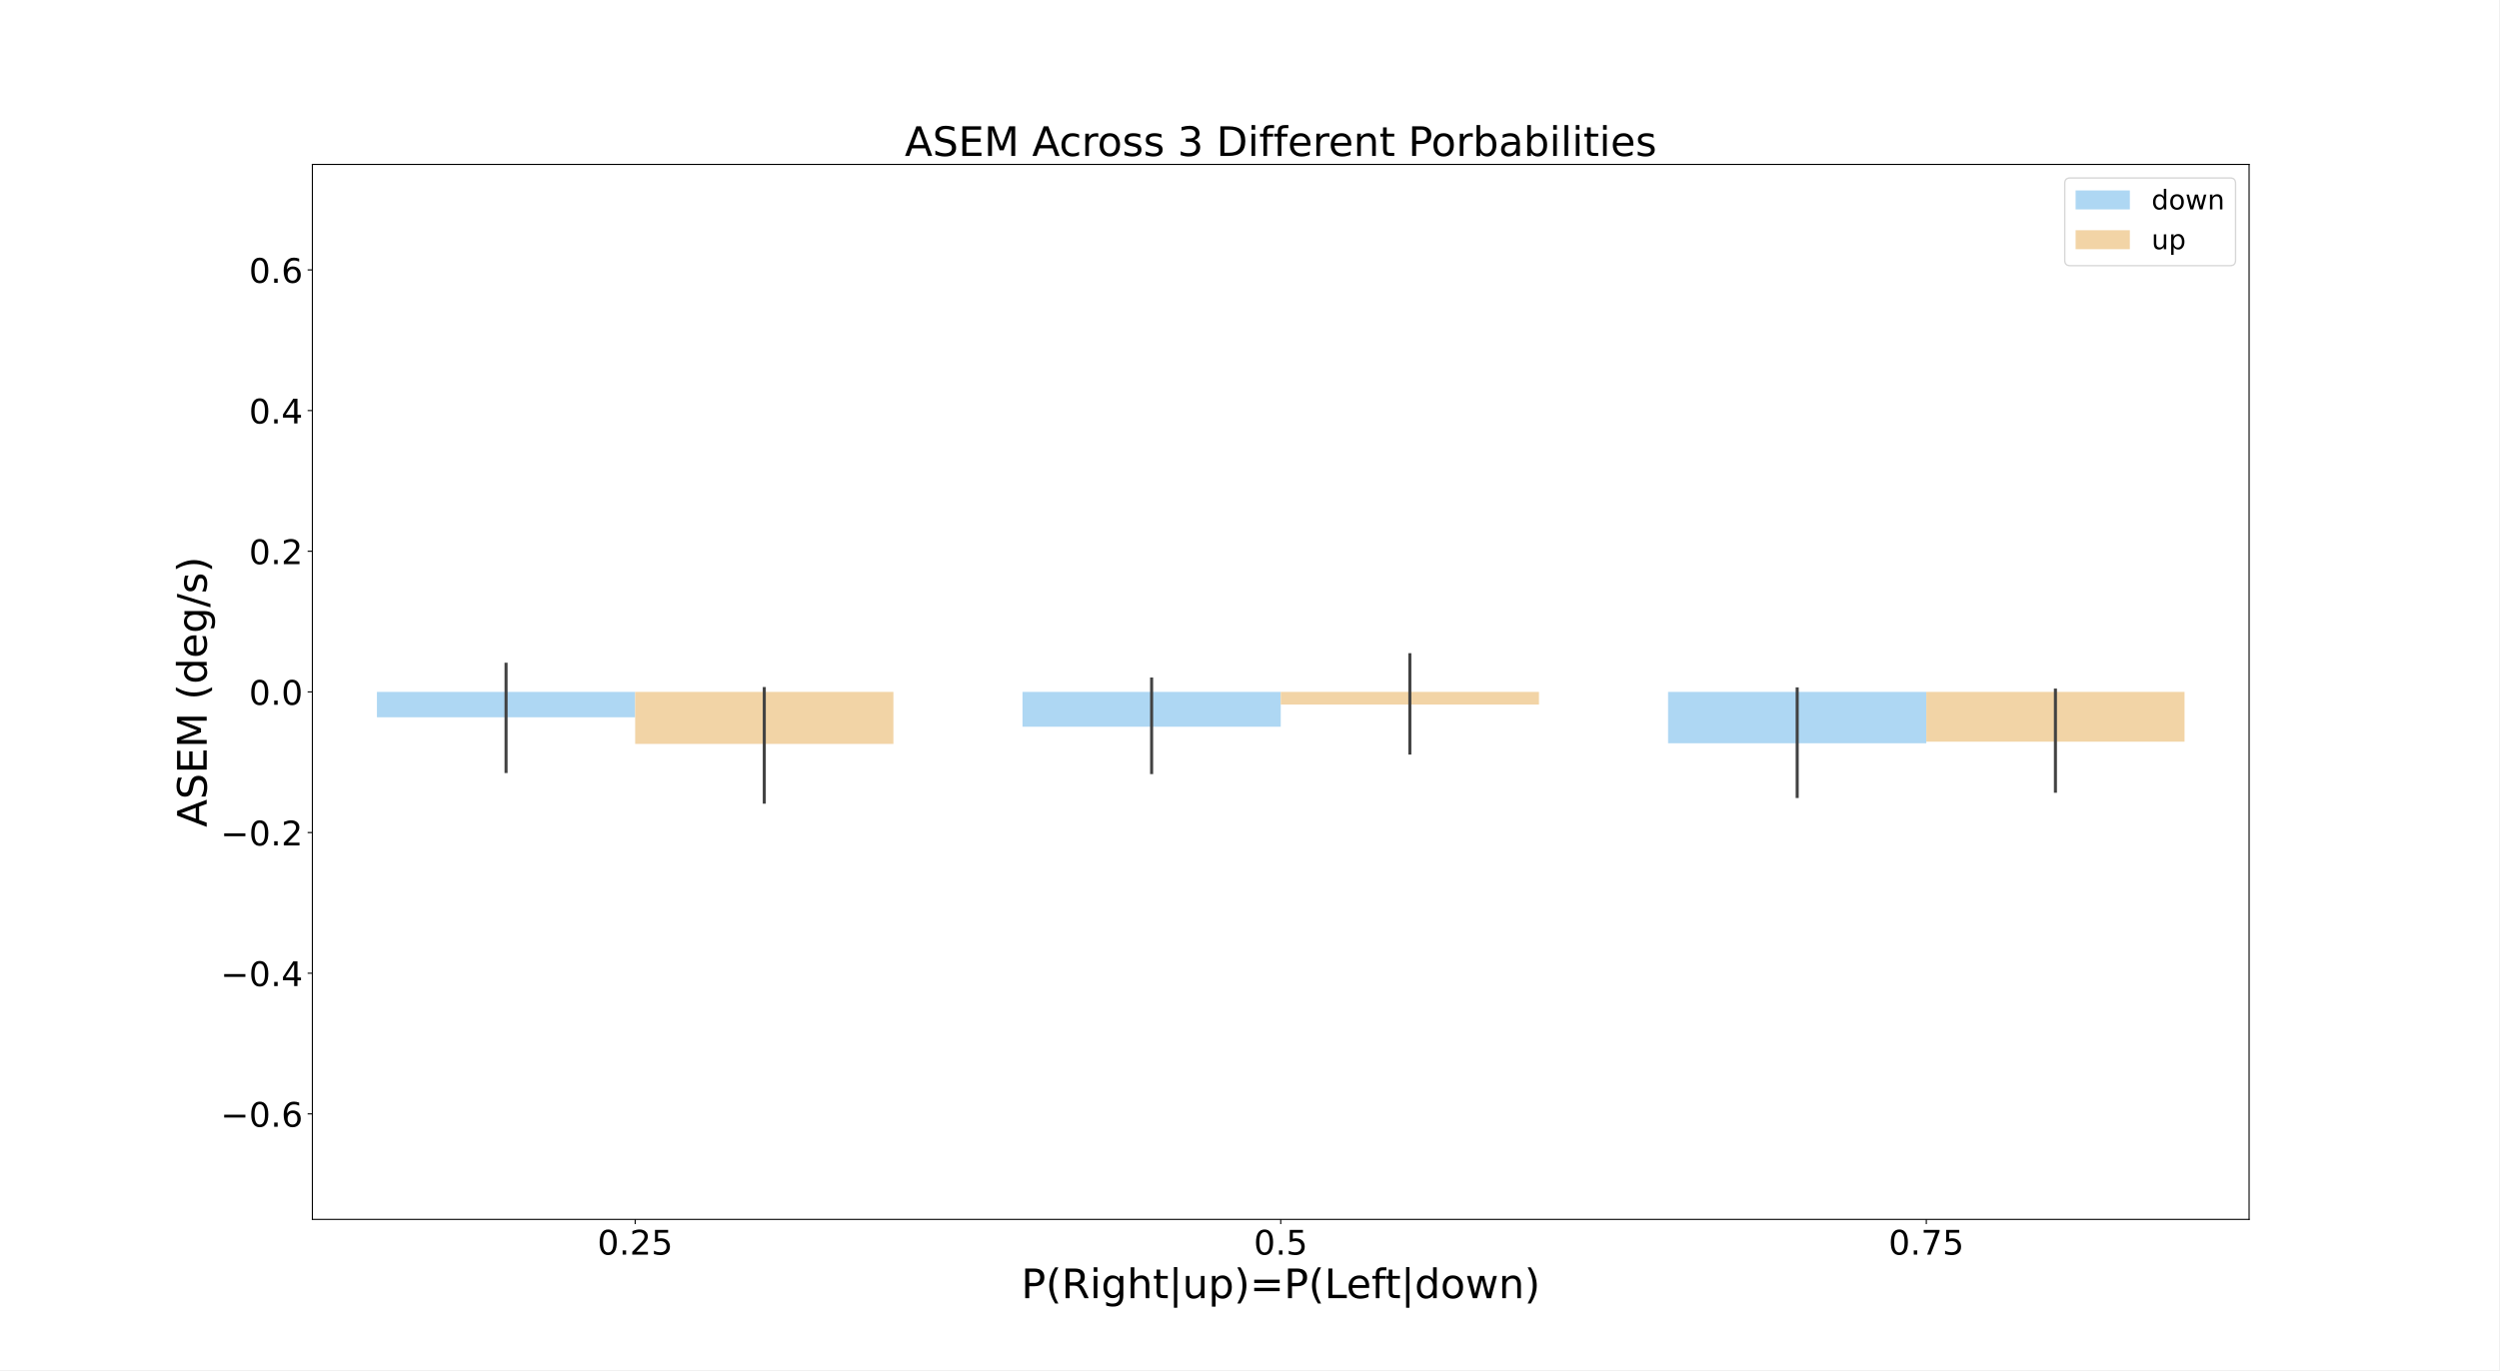
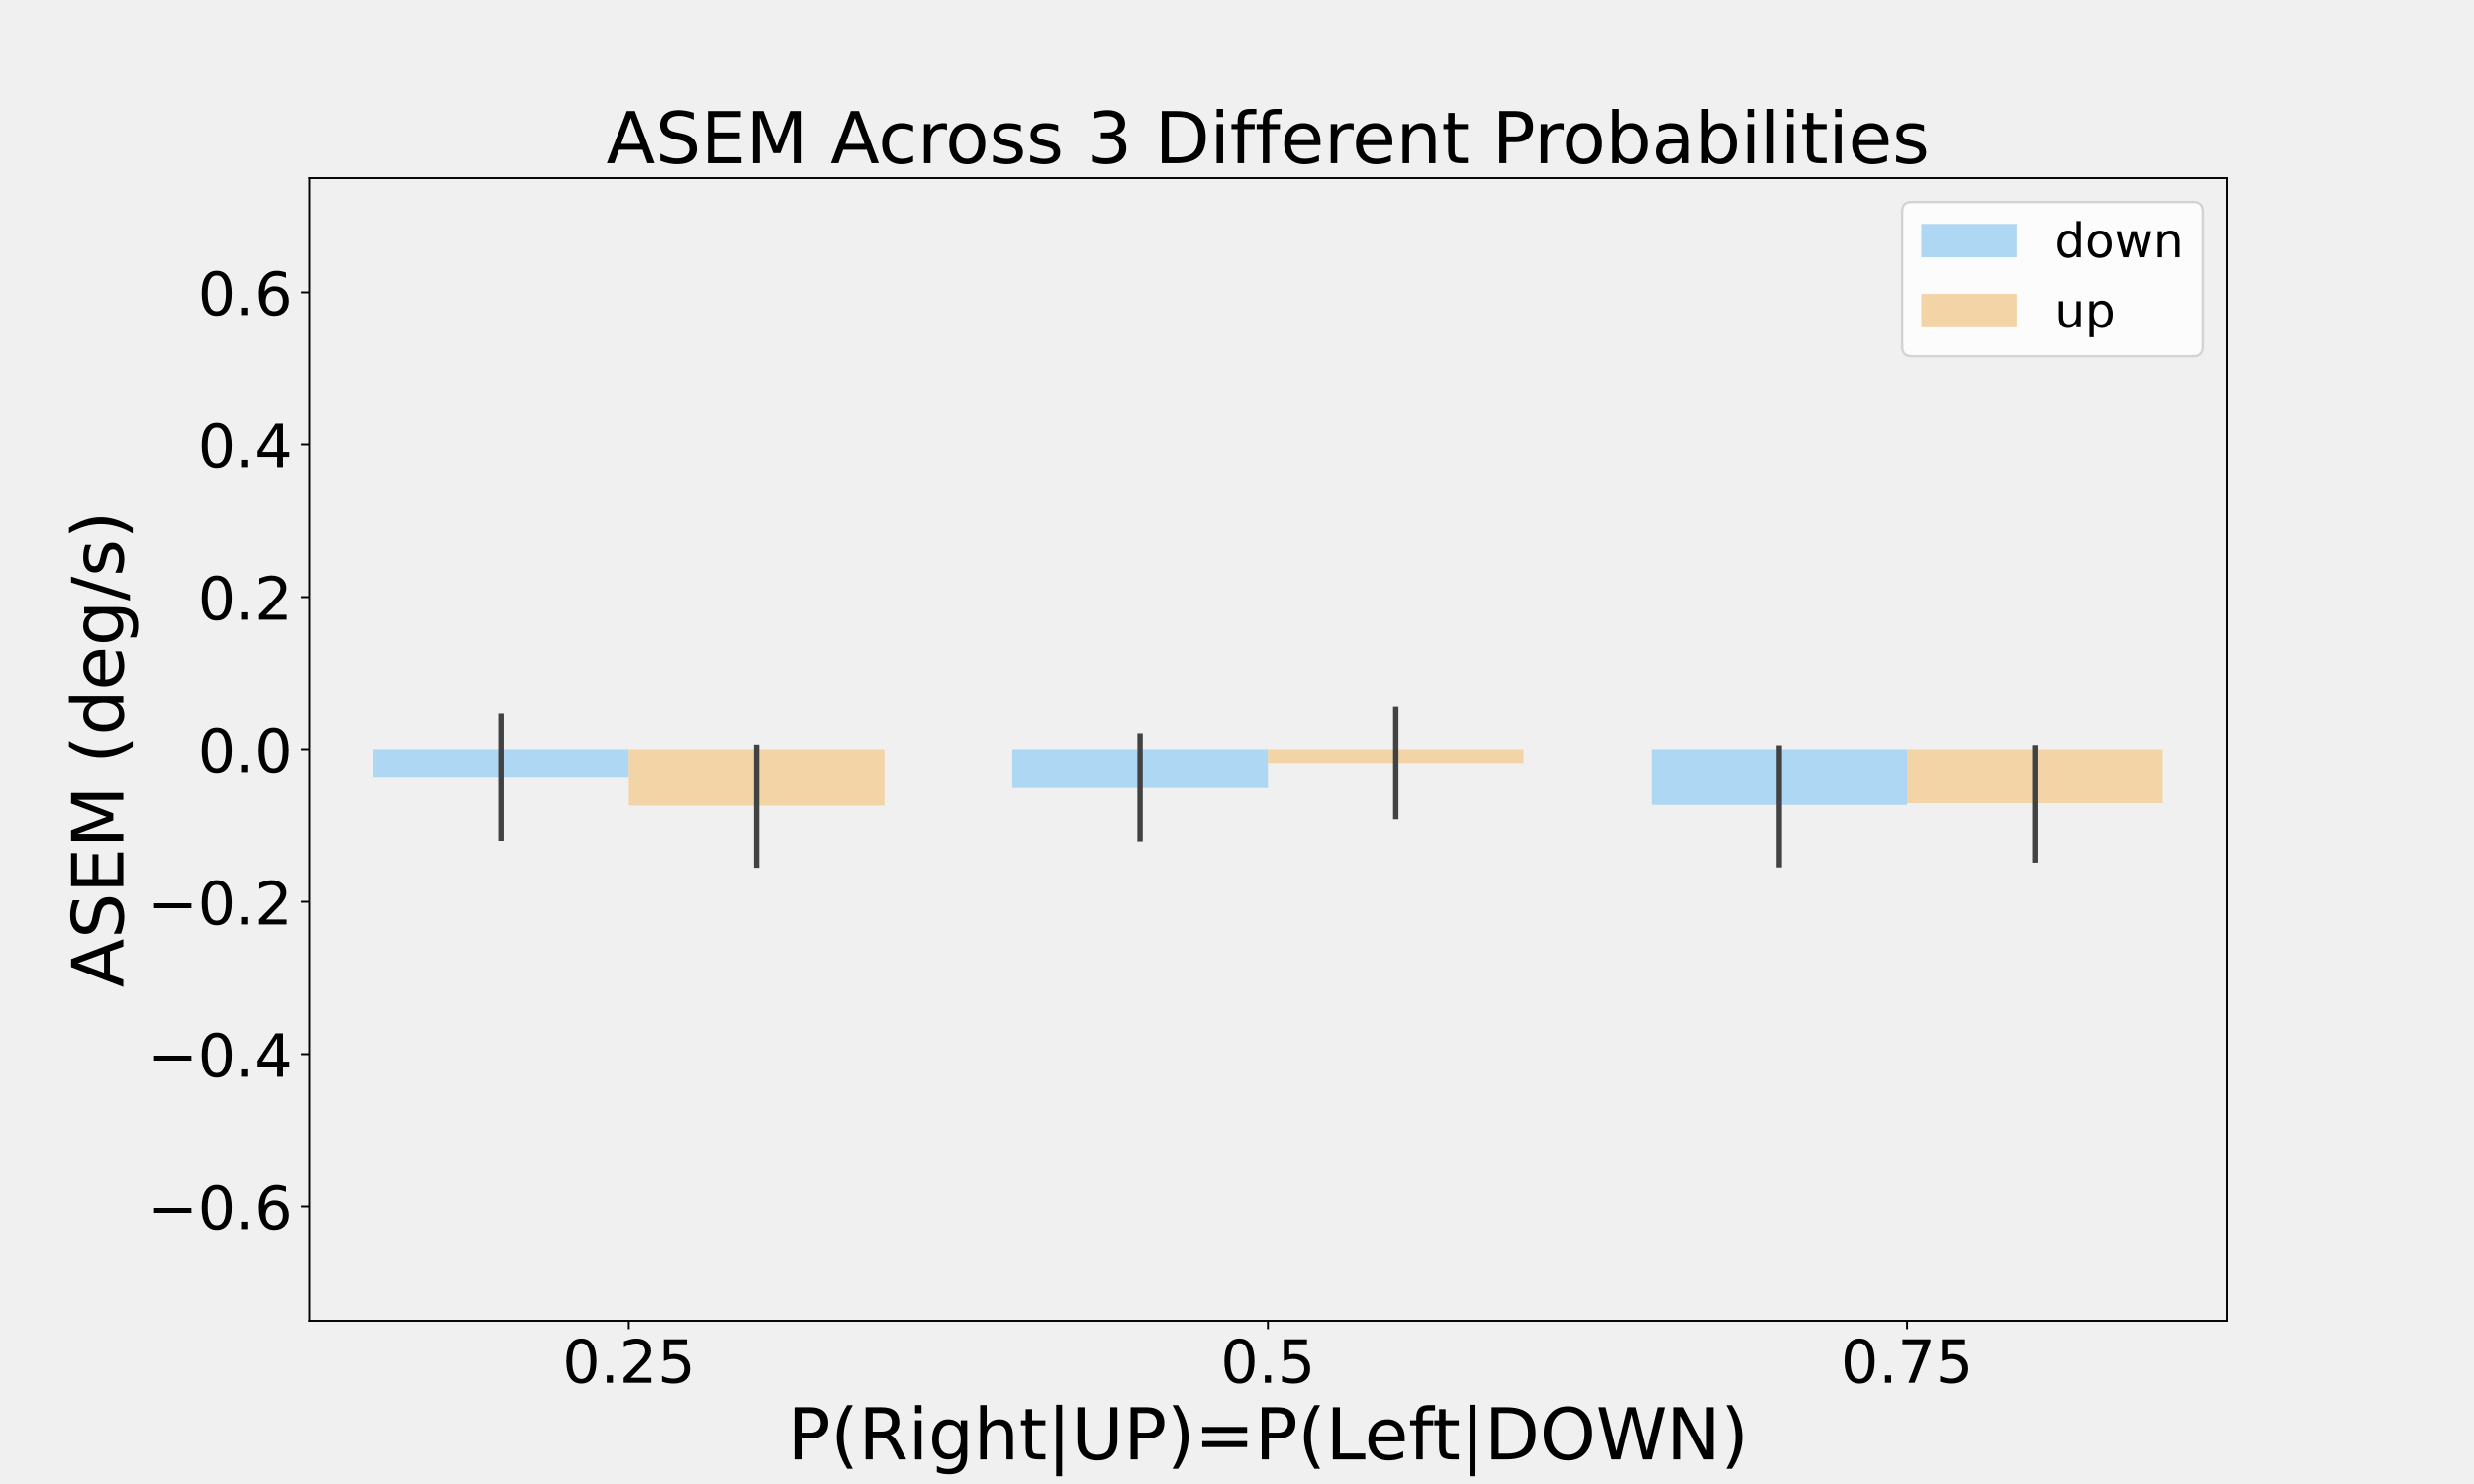
- <svg xmlns="http://www.w3.org/2000/svg" xmlns:xlink="http://www.w3.org/1999/xlink" width="1843.2pt" height="1010.88pt" viewBox="0 0 1843.2 1010.88" version="1.1">
+ <svg xmlns="http://www.w3.org/2000/svg" xmlns:xlink="http://www.w3.org/1999/xlink" width="1036.8pt" height="622.08pt" viewBox="0 0 1036.8 622.08" version="1.1">
  <defs>
    <style type="text/css">*{stroke-linejoin: round; stroke-linecap: butt}</style>
  </defs>
  <g id="figure_1">
    <g id="patch_1">
-       <path d="M 0 1010.88  L 1843.2 1010.88  L 1843.2 0  L 0 0  z " style="fill: #ffffff" />
+       <path d="M 0 622.08  L 1036.8 622.08  L 1036.8 0  L 0 0  L 0 622.08  z " style="fill: none" />
    </g>
    <g id="axes_1">
      <g id="patch_2">
-         <path d="M 230.4 899.683  L 1658.88 899.683  L 1658.88 121.306  L 230.4 121.306  z " style="fill: #ffffff" />
+         <path d="M 129.6 553.651  L 933.12 553.651  L 933.12 74.65  L 129.6 74.65  L 129.6 553.651  z " style="fill: none" />
      </g>
      <g id="patch_3">
-         <path d="M 278.016 510.494  L 468.48 510.494  L 468.48 529.22  L 278.016 529.22  z " clip-path="url(#p7e90e68322)" style="fill: #aed7f3" />
+         <path d="M 156.384 314.15  L 263.52 314.15  L 263.52 325.674  L 156.384 325.674  z " clip-path="url(#pb39cdd47e6)" style="fill: #aed7f3" />
      </g>
      <g id="patch_4">
-         <path d="M 754.176 510.494  L 944.64 510.494  L 944.64 536.185  L 754.176 536.185  z " clip-path="url(#p7e90e68322)" style="fill: #aed7f3" />
+         <path d="M 424.224 314.15  L 531.36 314.15  L 531.36 329.96  L 424.224 329.96  z " clip-path="url(#pb39cdd47e6)" style="fill: #aed7f3" />
      </g>
      <g id="patch_5">
-         <path d="M 1230.336 510.494  L 1420.8 510.494  L 1420.8 548.386  L 1230.336 548.386  z " clip-path="url(#p7e90e68322)" style="fill: #aed7f3" />
+         <path d="M 692.064 314.15  L 799.2 314.15  L 799.2 337.468  L 692.064 337.468  z " clip-path="url(#pb39cdd47e6)" style="fill: #aed7f3" />
      </g>
      <g id="patch_6">
-         <path d="M 468.48 510.494  L 658.944 510.494  L 658.944 548.87  L 468.48 548.87  z " clip-path="url(#p7e90e68322)" style="fill: #f2d4a6" />
+         <path d="M 263.52 314.15  L 370.656 314.15  L 370.656 337.766  L 263.52 337.766  z " clip-path="url(#pb39cdd47e6)" style="fill: #f2d4a6" />
      </g>
      <g id="patch_7">
-         <path d="M 944.64 510.494  L 1135.104 510.494  L 1135.104 519.826  L 944.64 519.826  z " clip-path="url(#p7e90e68322)" style="fill: #f2d4a6" />
+         <path d="M 531.36 314.15  L 638.496 314.15  L 638.496 319.893  L 531.36 319.893  z " clip-path="url(#pb39cdd47e6)" style="fill: #f2d4a6" />
      </g>
      <g id="patch_8">
-         <path d="M 1420.8 510.494  L 1611.264 510.494  L 1611.264 547.224  L 1420.8 547.224  z " clip-path="url(#p7e90e68322)" style="fill: #f2d4a6" />
+         <path d="M 799.2 314.15  L 906.336 314.15  L 906.336 336.753  L 799.2 336.753  z " clip-path="url(#pb39cdd47e6)" style="fill: #f2d4a6" />
      </g>
      <g id="patch_9">
-         <path d="M 468.48 510.494  L 468.48 510.494  L 468.48 510.494  L 468.48 510.494  z " clip-path="url(#p7e90e68322)" style="fill: #aed7f3" />
+         <path d="M 263.52 314.15  L 263.52 314.15  L 263.52 314.15  L 263.52 314.15  z " clip-path="url(#pb39cdd47e6)" style="fill: #aed7f3" />
      </g>
      <g id="patch_10">
-         <path d="M 468.48 510.494  L 468.48 510.494  L 468.48 510.494  L 468.48 510.494  z " clip-path="url(#p7e90e68322)" style="fill: #f2d4a6" />
+         <path d="M 263.52 314.15  L 263.52 314.15  L 263.52 314.15  L 263.52 314.15  z " clip-path="url(#pb39cdd47e6)" style="fill: #f2d4a6" />
      </g>
      <g id="matplotlib.axis_1">
        <g id="xtick_1">
          <g id="line2d_1">
            <defs>
-               <path id="m0dcabbc483" d="M 0 0  L 0 3.5  " style="stroke: #000000; stroke-width: 0.8" />
-             </defs>
-             <g>
-               <use xlink:href="#m0dcabbc483" x="468.48" y="899.683" style="stroke: #000000; stroke-width: 0.8" />
+               <path id="me81e6add1c" d="M 0 0  L 0 3.5  " style="stroke: #000000; stroke-width: 0.8" />
+             </defs>
+             <g>
+               <use xlink:href="#me81e6add1c" x="263.52" y="553.651" style="stroke: #000000; stroke-width: 0.8" />
            </g>
          </g>
          <g id="text_1">
-             <g transform="translate(440.648 925.6793) scale(0.25 -0.25)">
+             <g transform="translate(235.688 579.6473) scale(0.25 -0.25)">
              <defs>
                <path id="DejaVuSans-30" d="M 2034 4250  Q 1547 4250 1301 3770  Q 1056 3291 1056 2328  Q 1056 1369 1301 889  Q 1547 409 2034 409  Q 2525 409 2770 889  Q 3016 1369 3016 2328  Q 3016 3291 2770 3770  Q 2525 4250 2034 4250  z M 2034 4750  Q 2819 4750 3233 4129  Q 3647 3509 3647 2328  Q 3647 1150 3233 529  Q 2819 -91 2034 -91  Q 1250 -91 836 529  Q 422 1150 422 2328  Q 422 3509 836 4129  Q 1250 4750 2034 4750  z " transform="scale(0.015625)" />
                <path id="DejaVuSans-2e" d="M 684 794  L 1344 794  L 1344 0  L 684 0  L 684 794  z " transform="scale(0.015625)" />
                <path id="DejaVuSans-32" d="M 1228 531  L 3431 531  L 3431 0  L 469 0  L 469 531  Q 828 903 1448 1529  Q 2069 2156 2228 2338  Q 2531 2678 2651 2914  Q 2772 3150 2772 3378  Q 2772 3750 2511 3984  Q 2250 4219 1831 4219  Q 1534 4219 1204 4116  Q 875 4013 500 3803  L 500 4441  Q 881 4594 1212 4672  Q 1544 4750 1819 4750  Q 2544 4750 2975 4387  Q 3406 4025 3406 3419  Q 3406 3131 3298 2873  Q 3191 2616 2906 2266  Q 2828 2175 2409 1742  Q 1991 1309 1228 531  z " transform="scale(0.015625)" />
                <path id="DejaVuSans-35" d="M 691 4666  L 3169 4666  L 3169 4134  L 1269 4134  L 1269 2991  Q 1406 3038 1543 3061  Q 1681 3084 1819 3084  Q 2600 3084 3056 2656  Q 3513 2228 3513 1497  Q 3513 744 3044 326  Q 2575 -91 1722 -91  Q 1428 -91 1123 -41  Q 819 9 494 109  L 494 744  Q 775 591 1075 516  Q 1375 441 1709 441  Q 2250 441 2565 725  Q 2881 1009 2881 1497  Q 2881 1984 2565 2268  Q 2250 2553 1709 2553  Q 1456 2553 1204 2497  Q 953 2441 691 2322  L 691 4666  z " transform="scale(0.015625)" />
              </defs>
              <use xlink:href="#DejaVuSans-30" />
              <use xlink:href="#DejaVuSans-2e" x="63.623" />
              <use xlink:href="#DejaVuSans-32" x="95.41" />
              <use xlink:href="#DejaVuSans-35" x="159.033" />
            </g>
          </g>
        </g>
        <g id="xtick_2">
          <g id="line2d_2">
            <g>
-               <use xlink:href="#m0dcabbc483" x="944.64" y="899.683" style="stroke: #000000; stroke-width: 0.8" />
+               <use xlink:href="#me81e6add1c" x="531.36" y="553.651" style="stroke: #000000; stroke-width: 0.8" />
            </g>
          </g>
          <g id="text_2">
-             <g transform="translate(924.7611 925.6793) scale(0.25 -0.25)">
+             <g transform="translate(511.4811 579.6473) scale(0.25 -0.25)">
              <use xlink:href="#DejaVuSans-30" />
              <use xlink:href="#DejaVuSans-2e" x="63.623" />
              <use xlink:href="#DejaVuSans-35" x="95.41" />
            </g>
          </g>
        </g>
        <g id="xtick_3">
          <g id="line2d_3">
            <g>
-               <use xlink:href="#m0dcabbc483" x="1420.8" y="899.683" style="stroke: #000000; stroke-width: 0.8" />
+               <use xlink:href="#me81e6add1c" x="799.2" y="553.651" style="stroke: #000000; stroke-width: 0.8" />
            </g>
          </g>
          <g id="text_3">
-             <g transform="translate(1392.968 925.6793) scale(0.25 -0.25)">
+             <g transform="translate(771.368 579.6473) scale(0.25 -0.25)">
              <defs>
                <path id="DejaVuSans-37" d="M 525 4666  L 3525 4666  L 3525 4397  L 1831 0  L 1172 0  L 2766 4134  L 525 4134  L 525 4666  z " transform="scale(0.015625)" />
              </defs>
              <use xlink:href="#DejaVuSans-30" />
              <use xlink:href="#DejaVuSans-2e" x="63.623" />
              <use xlink:href="#DejaVuSans-37" x="95.41" />
              <use xlink:href="#DejaVuSans-35" x="159.033" />
            </g>
          </g>
        </g>
        <g id="text_4">
-           <g transform="translate(753.24 957.8051) scale(0.3 -0.3)">
+           <g transform="translate(330.0295 611.7731) scale(0.3 -0.3)">
            <defs>
              <path id="DejaVuSans-50" d="M 1259 4147  L 1259 2394  L 2053 2394  Q 2494 2394 2734 2622  Q 2975 2850 2975 3272  Q 2975 3691 2734 3919  Q 2494 4147 2053 4147  L 1259 4147  z M 628 4666  L 2053 4666  Q 2838 4666 3239 4311  Q 3641 3956 3641 3272  Q 3641 2581 3239 2228  Q 2838 1875 2053 1875  L 1259 1875  L 1259 0  L 628 0  L 628 4666  z " transform="scale(0.015625)" />
              <path id="DejaVuSans-28" d="M 1984 4856  Q 1566 4138 1362 3434  Q 1159 2731 1159 2009  Q 1159 1288 1364 580  Q 1569 -128 1984 -844  L 1484 -844  Q 1016 -109 783 600  Q 550 1309 550 2009  Q 550 2706 781 3412  Q 1013 4119 1484 4856  L 1984 4856  z " transform="scale(0.015625)" />
              <path id="DejaVuSans-52" d="M 2841 2188  Q 3044 2119 3236 1894  Q 3428 1669 3622 1275  L 4263 0  L 3584 0  L 2988 1197  Q 2756 1666 2539 1819  Q 2322 1972 1947 1972  L 1259 1972  L 1259 0  L 628 0  L 628 4666  L 2053 4666  Q 2853 4666 3247 4331  Q 3641 3997 3641 3322  Q 3641 2881 3436 2590  Q 3231 2300 2841 2188  z M 1259 4147  L 1259 2491  L 2053 2491  Q 2509 2491 2742 2702  Q 2975 2913 2975 3322  Q 2975 3731 2742 3939  Q 2509 4147 2053 4147  L 1259 4147  z " transform="scale(0.015625)" />
              <path id="DejaVuSans-69" d="M 603 3500  L 1178 3500  L 1178 0  L 603 0  L 603 3500  z M 603 4863  L 1178 4863  L 1178 4134  L 603 4134  L 603 4863  z " transform="scale(0.015625)" />
              <path id="DejaVuSans-67" d="M 2906 1791  Q 2906 2416 2648 2759  Q 2391 3103 1925 3103  Q 1463 3103 1205 2759  Q 947 2416 947 1791  Q 947 1169 1205 825  Q 1463 481 1925 481  Q 2391 481 2648 825  Q 2906 1169 2906 1791  z M 3481 434  Q 3481 -459 3084 -895  Q 2688 -1331 1869 -1331  Q 1566 -1331 1297 -1286  Q 1028 -1241 775 -1147  L 775 -588  Q 1028 -725 1275 -790  Q 1522 -856 1778 -856  Q 2344 -856 2625 -561  Q 2906 -266 2906 331  L 2906 616  Q 2728 306 2450 153  Q 2172 0 1784 0  Q 1141 0 747 490  Q 353 981 353 1791  Q 353 2603 747 3093  Q 1141 3584 1784 3584  Q 2172 3584 2450 3431  Q 2728 3278 2906 2969  L 2906 3500  L 3481 3500  L 3481 434  z " transform="scale(0.015625)" />
              <path id="DejaVuSans-68" d="M 3513 2113  L 3513 0  L 2938 0  L 2938 2094  Q 2938 2591 2744 2837  Q 2550 3084 2163 3084  Q 1697 3084 1428 2787  Q 1159 2491 1159 1978  L 1159 0  L 581 0  L 581 4863  L 1159 4863  L 1159 2956  Q 1366 3272 1645 3428  Q 1925 3584 2291 3584  Q 2894 3584 3203 3211  Q 3513 2838 3513 2113  z " transform="scale(0.015625)" />
              <path id="DejaVuSans-74" d="M 1172 4494  L 1172 3500  L 2356 3500  L 2356 3053  L 1172 3053  L 1172 1153  Q 1172 725 1289 603  Q 1406 481 1766 481  L 2356 481  L 2356 0  L 1766 0  Q 1100 0 847 248  Q 594 497 594 1153  L 594 3053  L 172 3053  L 172 3500  L 594 3500  L 594 4494  L 1172 4494  z " transform="scale(0.015625)" />
              <path id="DejaVuSans-7c" d="M 1344 4891  L 1344 -1509  L 813 -1509  L 813 4891  L 1344 4891  z " transform="scale(0.015625)" />
-               <path id="DejaVuSans-75" d="M 544 1381  L 544 3500  L 1119 3500  L 1119 1403  Q 1119 906 1312 657  Q 1506 409 1894 409  Q 2359 409 2629 706  Q 2900 1003 2900 1516  L 2900 3500  L 3475 3500  L 3475 0  L 2900 0  L 2900 538  Q 2691 219 2414 64  Q 2138 -91 1772 -91  Q 1169 -91 856 284  Q 544 659 544 1381  z M 1991 3584  L 1991 3584  z " transform="scale(0.015625)" />
-               <path id="DejaVuSans-70" d="M 1159 525  L 1159 -1331  L 581 -1331  L 581 3500  L 1159 3500  L 1159 2969  Q 1341 3281 1617 3432  Q 1894 3584 2278 3584  Q 2916 3584 3314 3078  Q 3713 2572 3713 1747  Q 3713 922 3314 415  Q 2916 -91 2278 -91  Q 1894 -91 1617 61  Q 1341 213 1159 525  z M 3116 1747  Q 3116 2381 2855 2742  Q 2594 3103 2138 3103  Q 1681 3103 1420 2742  Q 1159 2381 1159 1747  Q 1159 1113 1420 752  Q 1681 391 2138 391  Q 2594 391 2855 752  Q 3116 1113 3116 1747  z " transform="scale(0.015625)" />
+               <path id="DejaVuSans-55" d="M 556 4666  L 1191 4666  L 1191 1831  Q 1191 1081 1462 751  Q 1734 422 2344 422  Q 2950 422 3222 751  Q 3494 1081 3494 1831  L 3494 4666  L 4128 4666  L 4128 1753  Q 4128 841 3676 375  Q 3225 -91 2344 -91  Q 1459 -91 1007 375  Q 556 841 556 1753  L 556 4666  z " transform="scale(0.015625)" />
              <path id="DejaVuSans-29" d="M 513 4856  L 1013 4856  Q 1481 4119 1714 3412  Q 1947 2706 1947 2009  Q 1947 1309 1714 600  Q 1481 -109 1013 -844  L 513 -844  Q 928 -128 1133 580  Q 1338 1288 1338 2009  Q 1338 2731 1133 3434  Q 928 4138 513 4856  z " transform="scale(0.015625)" />
              <path id="DejaVuSans-3d" d="M 678 2906  L 4684 2906  L 4684 2381  L 678 2381  L 678 2906  z M 678 1631  L 4684 1631  L 4684 1100  L 678 1100  L 678 1631  z " transform="scale(0.015625)" />
              <path id="DejaVuSans-4c" d="M 628 4666  L 1259 4666  L 1259 531  L 3531 531  L 3531 0  L 628 0  L 628 4666  z " transform="scale(0.015625)" />
              <path id="DejaVuSans-65" d="M 3597 1894  L 3597 1613  L 953 1613  Q 991 1019 1311 708  Q 1631 397 2203 397  Q 2534 397 2845 478  Q 3156 559 3463 722  L 3463 178  Q 3153 47 2828 -22  Q 2503 -91 2169 -91  Q 1331 -91 842 396  Q 353 884 353 1716  Q 353 2575 817 3079  Q 1281 3584 2069 3584  Q 2775 3584 3186 3129  Q 3597 2675 3597 1894  z M 3022 2063  Q 3016 2534 2758 2815  Q 2500 3097 2075 3097  Q 1594 3097 1305 2825  Q 1016 2553 972 2059  L 3022 2063  z " transform="scale(0.015625)" />
              <path id="DejaVuSans-66" d="M 2375 4863  L 2375 4384  L 1825 4384  Q 1516 4384 1395 4259  Q 1275 4134 1275 3809  L 1275 3500  L 2222 3500  L 2222 3053  L 1275 3053  L 1275 0  L 697 0  L 697 3053  L 147 3053  L 147 3500  L 697 3500  L 697 3744  Q 697 4328 969 4595  Q 1241 4863 1831 4863  L 2375 4863  z " transform="scale(0.015625)" />
-               <path id="DejaVuSans-64" d="M 2906 2969  L 2906 4863  L 3481 4863  L 3481 0  L 2906 0  L 2906 525  Q 2725 213 2448 61  Q 2172 -91 1784 -91  Q 1150 -91 751 415  Q 353 922 353 1747  Q 353 2572 751 3078  Q 1150 3584 1784 3584  Q 2172 3584 2448 3432  Q 2725 3281 2906 2969  z M 947 1747  Q 947 1113 1208 752  Q 1469 391 1925 391  Q 2381 391 2643 752  Q 2906 1113 2906 1747  Q 2906 2381 2643 2742  Q 2381 3103 1925 3103  Q 1469 3103 1208 2742  Q 947 2381 947 1747  z " transform="scale(0.015625)" />
-               <path id="DejaVuSans-6f" d="M 1959 3097  Q 1497 3097 1228 2736  Q 959 2375 959 1747  Q 959 1119 1226 758  Q 1494 397 1959 397  Q 2419 397 2687 759  Q 2956 1122 2956 1747  Q 2956 2369 2687 2733  Q 2419 3097 1959 3097  z M 1959 3584  Q 2709 3584 3137 3096  Q 3566 2609 3566 1747  Q 3566 888 3137 398  Q 2709 -91 1959 -91  Q 1206 -91 779 398  Q 353 888 353 1747  Q 353 2609 779 3096  Q 1206 3584 1959 3584  z " transform="scale(0.015625)" />
-               <path id="DejaVuSans-77" d="M 269 3500  L 844 3500  L 1563 769  L 2278 3500  L 2956 3500  L 3675 769  L 4391 3500  L 4966 3500  L 4050 0  L 3372 0  L 2619 2869  L 1863 0  L 1184 0  L 269 3500  z " transform="scale(0.015625)" />
-               <path id="DejaVuSans-6e" d="M 3513 2113  L 3513 0  L 2938 0  L 2938 2094  Q 2938 2591 2744 2837  Q 2550 3084 2163 3084  Q 1697 3084 1428 2787  Q 1159 2491 1159 1978  L 1159 0  L 581 0  L 581 3500  L 1159 3500  L 1159 2956  Q 1366 3272 1645 3428  Q 1925 3584 2291 3584  Q 2894 3584 3203 3211  Q 3513 2838 3513 2113  z " transform="scale(0.015625)" />
+               <path id="DejaVuSans-44" d="M 1259 4147  L 1259 519  L 2022 519  Q 2988 519 3436 956  Q 3884 1394 3884 2338  Q 3884 3275 3436 3711  Q 2988 4147 2022 4147  L 1259 4147  z M 628 4666  L 1925 4666  Q 3281 4666 3915 4102  Q 4550 3538 4550 2338  Q 4550 1131 3912 565  Q 3275 0 1925 0  L 628 0  L 628 4666  z " transform="scale(0.015625)" />
+               <path id="DejaVuSans-4f" d="M 2522 4238  Q 1834 4238 1429 3725  Q 1025 3213 1025 2328  Q 1025 1447 1429 934  Q 1834 422 2522 422  Q 3209 422 3611 934  Q 4013 1447 4013 2328  Q 4013 3213 3611 3725  Q 3209 4238 2522 4238  z M 2522 4750  Q 3503 4750 4090 4092  Q 4678 3434 4678 2328  Q 4678 1225 4090 567  Q 3503 -91 2522 -91  Q 1538 -91 948 565  Q 359 1222 359 2328  Q 359 3434 948 4092  Q 1538 4750 2522 4750  z " transform="scale(0.015625)" />
+               <path id="DejaVuSans-57" d="M 213 4666  L 850 4666  L 1831 722  L 2809 4666  L 3519 4666  L 4500 722  L 5478 4666  L 6119 4666  L 4947 0  L 4153 0  L 3169 4050  L 2175 0  L 1381 0  L 213 4666  z " transform="scale(0.015625)" />
+               <path id="DejaVuSans-4e" d="M 628 4666  L 1478 4666  L 3547 763  L 3547 4666  L 4159 4666  L 4159 0  L 3309 0  L 1241 3903  L 1241 0  L 628 0  L 628 4666  z " transform="scale(0.015625)" />
            </defs>
            <use xlink:href="#DejaVuSans-50" />
            <use xlink:href="#DejaVuSans-28" x="60.303" />
            <use xlink:href="#DejaVuSans-52" x="99.316" />
            <use xlink:href="#DejaVuSans-69" x="168.799" />
            <use xlink:href="#DejaVuSans-67" x="196.582" />
            <use xlink:href="#DejaVuSans-68" x="260.059" />
            <use xlink:href="#DejaVuSans-74" x="323.438" />
            <use xlink:href="#DejaVuSans-7c" x="362.646" />
-             <use xlink:href="#DejaVuSans-75" x="396.338" />
-             <use xlink:href="#DejaVuSans-70" x="459.717" />
-             <use xlink:href="#DejaVuSans-29" x="523.193" />
-             <use xlink:href="#DejaVuSans-3d" x="562.207" />
-             <use xlink:href="#DejaVuSans-50" x="645.996" />
-             <use xlink:href="#DejaVuSans-28" x="706.299" />
-             <use xlink:href="#DejaVuSans-4c" x="745.312" />
-             <use xlink:href="#DejaVuSans-65" x="799.275" />
-             <use xlink:href="#DejaVuSans-66" x="860.799" />
-             <use xlink:href="#DejaVuSans-74" x="894.254" />
-             <use xlink:href="#DejaVuSans-7c" x="933.463" />
-             <use xlink:href="#DejaVuSans-64" x="967.154" />
-             <use xlink:href="#DejaVuSans-6f" x="1030.631" />
-             <use xlink:href="#DejaVuSans-77" x="1091.812" />
-             <use xlink:href="#DejaVuSans-6e" x="1173.6" />
-             <use xlink:href="#DejaVuSans-29" x="1236.979" />
+             <use xlink:href="#DejaVuSans-55" x="396.338" />
+             <use xlink:href="#DejaVuSans-50" x="469.531" />
+             <use xlink:href="#DejaVuSans-29" x="529.834" />
+             <use xlink:href="#DejaVuSans-3d" x="568.848" />
+             <use xlink:href="#DejaVuSans-50" x="652.637" />
+             <use xlink:href="#DejaVuSans-28" x="712.939" />
+             <use xlink:href="#DejaVuSans-4c" x="751.953" />
+             <use xlink:href="#DejaVuSans-65" x="805.916" />
+             <use xlink:href="#DejaVuSans-66" x="867.439" />
+             <use xlink:href="#DejaVuSans-74" x="900.895" />
+             <use xlink:href="#DejaVuSans-7c" x="940.104" />
+             <use xlink:href="#DejaVuSans-44" x="973.795" />
+             <use xlink:href="#DejaVuSans-4f" x="1050.797" />
+             <use xlink:href="#DejaVuSans-57" x="1129.508" />
+             <use xlink:href="#DejaVuSans-4e" x="1228.385" />
+             <use xlink:href="#DejaVuSans-29" x="1303.189" />
          </g>
        </g>
      </g>
      <g id="matplotlib.axis_2">
        <g id="ytick_1">
          <g id="line2d_4">
            <defs>
-               <path id="m54386812ca" d="M 0 0  L -3.5 0  " style="stroke: #000000; stroke-width: 0.8" />
-             </defs>
-             <g>
-               <use xlink:href="#m54386812ca" x="230.4" y="821.845" style="stroke: #000000; stroke-width: 0.8" />
+               <path id="ma623038b94" d="M 0 0  L -3.5 0  " style="stroke: #000000; stroke-width: 0.8" />
+             </defs>
+             <g>
+               <use xlink:href="#ma623038b94" x="129.6" y="505.751" style="stroke: #000000; stroke-width: 0.8" />
            </g>
          </g>
          <g id="text_5">
-             <g transform="translate(162.693 831.3435) scale(0.25 -0.25)">
+             <g transform="translate(61.89297 515.2491) scale(0.25 -0.25)">
              <defs>
                <path id="DejaVuSans-2212" d="M 678 2272  L 4684 2272  L 4684 1741  L 678 1741  L 678 2272  z " transform="scale(0.015625)" />
                <path id="DejaVuSans-36" d="M 2113 2584  Q 1688 2584 1439 2293  Q 1191 2003 1191 1497  Q 1191 994 1439 701  Q 1688 409 2113 409  Q 2538 409 2786 701  Q 3034 994 3034 1497  Q 3034 2003 2786 2293  Q 2538 2584 2113 2584  z M 3366 4563  L 3366 3988  Q 3128 4100 2886 4159  Q 2644 4219 2406 4219  Q 1781 4219 1451 3797  Q 1122 3375 1075 2522  Q 1259 2794 1537 2939  Q 1816 3084 2150 3084  Q 2853 3084 3261 2657  Q 3669 2231 3669 1497  Q 3669 778 3244 343  Q 2819 -91 2113 -91  Q 1303 -91 875 529  Q 447 1150 447 2328  Q 447 3434 972 4092  Q 1497 4750 2381 4750  Q 2619 4750 2861 4703  Q 3103 4656 3366 4563  z " transform="scale(0.015625)" />
              </defs>
              <use xlink:href="#DejaVuSans-2212" />
              <use xlink:href="#DejaVuSans-30" x="83.789" />
              <use xlink:href="#DejaVuSans-2e" x="147.412" />
              <use xlink:href="#DejaVuSans-36" x="179.199" />
            </g>
          </g>
        </g>
        <g id="ytick_2">
          <g id="line2d_5">
            <g>
-               <use xlink:href="#m54386812ca" x="230.4" y="718.062" style="stroke: #000000; stroke-width: 0.8" />
+               <use xlink:href="#ma623038b94" x="129.6" y="441.884" style="stroke: #000000; stroke-width: 0.8" />
            </g>
          </g>
          <g id="text_6">
-             <g transform="translate(162.693 727.5598) scale(0.25 -0.25)">
+             <g transform="translate(61.89297 451.3822) scale(0.25 -0.25)">
              <defs>
                <path id="DejaVuSans-34" d="M 2419 4116  L 825 1625  L 2419 1625  L 2419 4116  z M 2253 4666  L 3047 4666  L 3047 1625  L 3713 1625  L 3713 1100  L 3047 1100  L 3047 0  L 2419 0  L 2419 1100  L 313 1100  L 313 1709  L 2253 4666  z " transform="scale(0.015625)" />
              </defs>
              <use xlink:href="#DejaVuSans-2212" />
              <use xlink:href="#DejaVuSans-30" x="83.789" />
              <use xlink:href="#DejaVuSans-2e" x="147.412" />
              <use xlink:href="#DejaVuSans-34" x="179.199" />
            </g>
          </g>
        </g>
        <g id="ytick_3">
          <g id="line2d_6">
            <g>
-               <use xlink:href="#m54386812ca" x="230.4" y="614.278" style="stroke: #000000; stroke-width: 0.8" />
+               <use xlink:href="#ma623038b94" x="129.6" y="378.017" style="stroke: #000000; stroke-width: 0.8" />
            </g>
          </g>
          <g id="text_7">
-             <g transform="translate(162.693 623.7761) scale(0.25 -0.25)">
+             <g transform="translate(61.89297 387.5153) scale(0.25 -0.25)">
              <use xlink:href="#DejaVuSans-2212" />
              <use xlink:href="#DejaVuSans-30" x="83.789" />
              <use xlink:href="#DejaVuSans-2e" x="147.412" />
              <use xlink:href="#DejaVuSans-32" x="179.199" />
            </g>
          </g>
        </g>
        <g id="ytick_4">
          <g id="line2d_7">
            <g>
-               <use xlink:href="#m54386812ca" x="230.4" y="510.494" style="stroke: #000000; stroke-width: 0.8" />
+               <use xlink:href="#ma623038b94" x="129.6" y="314.15" style="stroke: #000000; stroke-width: 0.8" />
            </g>
          </g>
          <g id="text_8">
-             <g transform="translate(183.6422 519.9924) scale(0.25 -0.25)">
+             <g transform="translate(82.84219 323.6484) scale(0.25 -0.25)">
              <use xlink:href="#DejaVuSans-30" />
              <use xlink:href="#DejaVuSans-2e" x="63.623" />
              <use xlink:href="#DejaVuSans-30" x="95.41" />
            </g>
          </g>
        </g>
        <g id="ytick_5">
          <g id="line2d_8">
            <g>
-               <use xlink:href="#m54386812ca" x="230.4" y="406.711" style="stroke: #000000; stroke-width: 0.8" />
+               <use xlink:href="#ma623038b94" x="129.6" y="250.284" style="stroke: #000000; stroke-width: 0.8" />
            </g>
          </g>
          <g id="text_9">
-             <g transform="translate(183.6422 416.2088) scale(0.25 -0.25)">
+             <g transform="translate(82.84219 259.7816) scale(0.25 -0.25)">
              <use xlink:href="#DejaVuSans-30" />
              <use xlink:href="#DejaVuSans-2e" x="63.623" />
              <use xlink:href="#DejaVuSans-32" x="95.41" />
            </g>
          </g>
        </g>
        <g id="ytick_6">
          <g id="line2d_9">
            <g>
-               <use xlink:href="#m54386812ca" x="230.4" y="302.927" style="stroke: #000000; stroke-width: 0.8" />
+               <use xlink:href="#ma623038b94" x="129.6" y="186.417" style="stroke: #000000; stroke-width: 0.8" />
            </g>
          </g>
          <g id="text_10">
-             <g transform="translate(183.6422 312.4251) scale(0.25 -0.25)">
+             <g transform="translate(82.84219 195.9147) scale(0.25 -0.25)">
              <use xlink:href="#DejaVuSans-30" />
              <use xlink:href="#DejaVuSans-2e" x="63.623" />
              <use xlink:href="#DejaVuSans-34" x="95.41" />
            </g>
          </g>
        </g>
        <g id="ytick_7">
          <g id="line2d_10">
            <g>
-               <use xlink:href="#m54386812ca" x="230.4" y="199.143" style="stroke: #000000; stroke-width: 0.8" />
+               <use xlink:href="#ma623038b94" x="129.6" y="122.55" style="stroke: #000000; stroke-width: 0.8" />
            </g>
          </g>
          <g id="text_11">
-             <g transform="translate(183.6422 208.6414) scale(0.25 -0.25)">
+             <g transform="translate(82.84219 132.0478) scale(0.25 -0.25)">
              <use xlink:href="#DejaVuSans-30" />
              <use xlink:href="#DejaVuSans-2e" x="63.623" />
              <use xlink:href="#DejaVuSans-36" x="95.41" />
            </g>
          </g>
        </g>
        <g id="text_12">
-           <g transform="translate(152.4539 610.3124) rotate(-90) scale(0.3 -0.3)">
+           <g transform="translate(51.65391 413.9684) rotate(-90) scale(0.3 -0.3)">
            <defs>
              <path id="DejaVuSans-41" d="M 2188 4044  L 1331 1722  L 3047 1722  L 2188 4044  z M 1831 4666  L 2547 4666  L 4325 0  L 3669 0  L 3244 1197  L 1141 1197  L 716 0  L 50 0  L 1831 4666  z " transform="scale(0.015625)" />
              <path id="DejaVuSans-53" d="M 3425 4513  L 3425 3897  Q 3066 4069 2747 4153  Q 2428 4238 2131 4238  Q 1616 4238 1336 4038  Q 1056 3838 1056 3469  Q 1056 3159 1242 3001  Q 1428 2844 1947 2747  L 2328 2669  Q 3034 2534 3370 2195  Q 3706 1856 3706 1288  Q 3706 609 3251 259  Q 2797 -91 1919 -91  Q 1588 -91 1214 -16  Q 841 59 441 206  L 441 856  Q 825 641 1194 531  Q 1563 422 1919 422  Q 2459 422 2753 634  Q 3047 847 3047 1241  Q 3047 1584 2836 1778  Q 2625 1972 2144 2069  L 1759 2144  Q 1053 2284 737 2584  Q 422 2884 422 3419  Q 422 4038 858 4394  Q 1294 4750 2059 4750  Q 2388 4750 2728 4690  Q 3069 4631 3425 4513  z " transform="scale(0.015625)" />
              <path id="DejaVuSans-45" d="M 628 4666  L 3578 4666  L 3578 4134  L 1259 4134  L 1259 2753  L 3481 2753  L 3481 2222  L 1259 2222  L 1259 531  L 3634 531  L 3634 0  L 628 0  L 628 4666  z " transform="scale(0.015625)" />
              <path id="DejaVuSans-4d" d="M 628 4666  L 1569 4666  L 2759 1491  L 3956 4666  L 4897 4666  L 4897 0  L 4281 0  L 4281 4097  L 3078 897  L 2444 897  L 1241 4097  L 1241 0  L 628 0  L 628 4666  z " transform="scale(0.015625)" />
              <path id="DejaVuSans-20" transform="scale(0.015625)" />
+               <path id="DejaVuSans-64" d="M 2906 2969  L 2906 4863  L 3481 4863  L 3481 0  L 2906 0  L 2906 525  Q 2725 213 2448 61  Q 2172 -91 1784 -91  Q 1150 -91 751 415  Q 353 922 353 1747  Q 353 2572 751 3078  Q 1150 3584 1784 3584  Q 2172 3584 2448 3432  Q 2725 3281 2906 2969  z M 947 1747  Q 947 1113 1208 752  Q 1469 391 1925 391  Q 2381 391 2643 752  Q 2906 1113 2906 1747  Q 2906 2381 2643 2742  Q 2381 3103 1925 3103  Q 1469 3103 1208 2742  Q 947 2381 947 1747  z " transform="scale(0.015625)" />
              <path id="DejaVuSans-2f" d="M 1625 4666  L 2156 4666  L 531 -594  L 0 -594  L 1625 4666  z " transform="scale(0.015625)" />
              <path id="DejaVuSans-73" d="M 2834 3397  L 2834 2853  Q 2591 2978 2328 3040  Q 2066 3103 1784 3103  Q 1356 3103 1142 2972  Q 928 2841 928 2578  Q 928 2378 1081 2264  Q 1234 2150 1697 2047  L 1894 2003  Q 2506 1872 2764 1633  Q 3022 1394 3022 966  Q 3022 478 2636 193  Q 2250 -91 1575 -91  Q 1294 -91 989 -36  Q 684 19 347 128  L 347 722  Q 666 556 975 473  Q 1284 391 1588 391  Q 1994 391 2212 530  Q 2431 669 2431 922  Q 2431 1156 2273 1281  Q 2116 1406 1581 1522  L 1381 1569  Q 847 1681 609 1914  Q 372 2147 372 2553  Q 372 3047 722 3315  Q 1072 3584 1716 3584  Q 2034 3584 2315 3537  Q 2597 3491 2834 3397  z " transform="scale(0.015625)" />
            </defs>
            <use xlink:href="#DejaVuSans-41" />
            <use xlink:href="#DejaVuSans-53" x="68.408" />
            <use xlink:href="#DejaVuSans-45" x="131.885" />
            <use xlink:href="#DejaVuSans-4d" x="195.068" />
            <use xlink:href="#DejaVuSans-20" x="281.348" />
            <use xlink:href="#DejaVuSans-28" x="313.135" />
            <use xlink:href="#DejaVuSans-64" x="352.148" />
            <use xlink:href="#DejaVuSans-65" x="415.625" />
            <use xlink:href="#DejaVuSans-67" x="477.148" />
            <use xlink:href="#DejaVuSans-2f" x="540.625" />
            <use xlink:href="#DejaVuSans-73" x="574.316" />
            <use xlink:href="#DejaVuSans-29" x="626.416" />
          </g>
        </g>
      </g>
      <g id="line2d_11">
-         <path d="M 373.248 569.211  L 373.248 490.098  " clip-path="url(#p7e90e68322)" style="fill: none; stroke: #424242; stroke-width: 2.25; stroke-linecap: square" />
+         <path d="M 209.952 351.4  L 209.952 300.338  " clip-path="url(#pb39cdd47e6)" style="fill: none; stroke: #424242; stroke-width: 2.25; stroke-linecap: square" />
      </g>
      <g id="line2d_12">
-         <path d="M 849.408 570.001  L 849.408 501.016  " clip-path="url(#p7e90e68322)" style="fill: none; stroke: #424242; stroke-width: 2.25; stroke-linecap: square" />
+         <path d="M 477.792 351.622  L 477.792 308.638  " clip-path="url(#pb39cdd47e6)" style="fill: none; stroke: #424242; stroke-width: 2.25; stroke-linecap: square" />
      </g>
      <g id="line2d_13">
-         <path d="M 1325.568 587.645  L 1325.568 508.275  " clip-path="url(#p7e90e68322)" style="fill: none; stroke: #424242; stroke-width: 2.25; stroke-linecap: square" />
+         <path d="M 745.632 362.469  L 745.632 313.634  " clip-path="url(#pb39cdd47e6)" style="fill: none; stroke: #424242; stroke-width: 2.25; stroke-linecap: square" />
      </g>
      <g id="line2d_14">
-         <path d="M 563.712 591.848  L 563.712 508.039  " clip-path="url(#p7e90e68322)" style="fill: none; stroke: #424242; stroke-width: 2.25; stroke-linecap: square" />
+         <path d="M 317.088 362.634  L 317.088 313.32  " clip-path="url(#pb39cdd47e6)" style="fill: none; stroke: #424242; stroke-width: 2.25; stroke-linecap: square" />
      </g>
      <g id="line2d_15">
-         <path d="M 1039.872 555.626  L 1039.872 483.079  " clip-path="url(#p7e90e68322)" style="fill: none; stroke: #424242; stroke-width: 2.25; stroke-linecap: square" />
+         <path d="M 584.928 342.365  L 584.928 297.485  " clip-path="url(#pb39cdd47e6)" style="fill: none; stroke: #424242; stroke-width: 2.25; stroke-linecap: square" />
      </g>
      <g id="line2d_16">
-         <path d="M 1516.032 583.794  L 1516.032 509.152  " clip-path="url(#p7e90e68322)" style="fill: none; stroke: #424242; stroke-width: 2.25; stroke-linecap: square" />
+         <path d="M 852.768 360.494  L 852.768 313.528  " clip-path="url(#pb39cdd47e6)" style="fill: none; stroke: #424242; stroke-width: 2.25; stroke-linecap: square" />
      </g>
      <g id="patch_11">
-         <path d="M 230.4 899.683  L 230.4 121.306  " style="fill: none; stroke: #000000; stroke-width: 0.8; stroke-linejoin: miter; stroke-linecap: square" />
+         <path d="M 129.6 553.651  L 129.6 74.65  " style="fill: none; stroke: #000000; stroke-width: 0.8; stroke-linejoin: miter; stroke-linecap: square" />
      </g>
      <g id="patch_12">
-         <path d="M 1658.88 899.683  L 1658.88 121.306  " style="fill: none; stroke: #000000; stroke-width: 0.8; stroke-linejoin: miter; stroke-linecap: square" />
+         <path d="M 933.12 553.651  L 933.12 74.65  " style="fill: none; stroke: #000000; stroke-width: 0.8; stroke-linejoin: miter; stroke-linecap: square" />
      </g>
      <g id="patch_13">
-         <path d="M 230.4 899.683  L 1658.88 899.683  " style="fill: none; stroke: #000000; stroke-width: 0.8; stroke-linejoin: miter; stroke-linecap: square" />
+         <path d="M 129.6 553.651  L 933.12 553.651  " style="fill: none; stroke: #000000; stroke-width: 0.8; stroke-linejoin: miter; stroke-linecap: square" />
      </g>
      <g id="patch_14">
-         <path d="M 230.4 121.306  L 1658.88 121.306  " style="fill: none; stroke: #000000; stroke-width: 0.8; stroke-linejoin: miter; stroke-linecap: square" />
+         <path d="M 129.6 74.65  L 933.12 74.65  " style="fill: none; stroke: #000000; stroke-width: 0.8; stroke-linejoin: miter; stroke-linecap: square" />
      </g>
      <g id="text_13">
-         <g transform="translate(667.3134 115.0665) scale(0.3 -0.3)">
+         <g transform="translate(254.0897 68.41054) scale(0.3 -0.3)">
          <defs>
            <path id="DejaVuSans-63" d="M 3122 3366  L 3122 2828  Q 2878 2963 2633 3030  Q 2388 3097 2138 3097  Q 1578 3097 1268 2742  Q 959 2388 959 1747  Q 959 1106 1268 751  Q 1578 397 2138 397  Q 2388 397 2633 464  Q 2878 531 3122 666  L 3122 134  Q 2881 22 2623 -34  Q 2366 -91 2075 -91  Q 1284 -91 818 406  Q 353 903 353 1747  Q 353 2603 823 3093  Q 1294 3584 2113 3584  Q 2378 3584 2631 3529  Q 2884 3475 3122 3366  z " transform="scale(0.015625)" />
            <path id="DejaVuSans-72" d="M 2631 2963  Q 2534 3019 2420 3045  Q 2306 3072 2169 3072  Q 1681 3072 1420 2755  Q 1159 2438 1159 1844  L 1159 0  L 581 0  L 581 3500  L 1159 3500  L 1159 2956  Q 1341 3275 1631 3429  Q 1922 3584 2338 3584  Q 2397 3584 2469 3576  Q 2541 3569 2628 3553  L 2631 2963  z " transform="scale(0.015625)" />
+             <path id="DejaVuSans-6f" d="M 1959 3097  Q 1497 3097 1228 2736  Q 959 2375 959 1747  Q 959 1119 1226 758  Q 1494 397 1959 397  Q 2419 397 2687 759  Q 2956 1122 2956 1747  Q 2956 2369 2687 2733  Q 2419 3097 1959 3097  z M 1959 3584  Q 2709 3584 3137 3096  Q 3566 2609 3566 1747  Q 3566 888 3137 398  Q 2709 -91 1959 -91  Q 1206 -91 779 398  Q 353 888 353 1747  Q 353 2609 779 3096  Q 1206 3584 1959 3584  z " transform="scale(0.015625)" />
            <path id="DejaVuSans-33" d="M 2597 2516  Q 3050 2419 3304 2112  Q 3559 1806 3559 1356  Q 3559 666 3084 287  Q 2609 -91 1734 -91  Q 1441 -91 1130 -33  Q 819 25 488 141  L 488 750  Q 750 597 1062 519  Q 1375 441 1716 441  Q 2309 441 2620 675  Q 2931 909 2931 1356  Q 2931 1769 2642 2001  Q 2353 2234 1838 2234  L 1294 2234  L 1294 2753  L 1863 2753  Q 2328 2753 2575 2939  Q 2822 3125 2822 3475  Q 2822 3834 2567 4026  Q 2313 4219 1838 4219  Q 1578 4219 1281 4162  Q 984 4106 628 3988  L 628 4550  Q 988 4650 1302 4700  Q 1616 4750 1894 4750  Q 2613 4750 3031 4423  Q 3450 4097 3450 3541  Q 3450 3153 3228 2886  Q 3006 2619 2597 2516  z " transform="scale(0.015625)" />
-             <path id="DejaVuSans-44" d="M 1259 4147  L 1259 519  L 2022 519  Q 2988 519 3436 956  Q 3884 1394 3884 2338  Q 3884 3275 3436 3711  Q 2988 4147 2022 4147  L 1259 4147  z M 628 4666  L 1925 4666  Q 3281 4666 3915 4102  Q 4550 3538 4550 2338  Q 4550 1131 3912 565  Q 3275 0 1925 0  L 628 0  L 628 4666  z " transform="scale(0.015625)" />
+             <path id="DejaVuSans-6e" d="M 3513 2113  L 3513 0  L 2938 0  L 2938 2094  Q 2938 2591 2744 2837  Q 2550 3084 2163 3084  Q 1697 3084 1428 2787  Q 1159 2491 1159 1978  L 1159 0  L 581 0  L 581 3500  L 1159 3500  L 1159 2956  Q 1366 3272 1645 3428  Q 1925 3584 2291 3584  Q 2894 3584 3203 3211  Q 3513 2838 3513 2113  z " transform="scale(0.015625)" />
            <path id="DejaVuSans-62" d="M 3116 1747  Q 3116 2381 2855 2742  Q 2594 3103 2138 3103  Q 1681 3103 1420 2742  Q 1159 2381 1159 1747  Q 1159 1113 1420 752  Q 1681 391 2138 391  Q 2594 391 2855 752  Q 3116 1113 3116 1747  z M 1159 2969  Q 1341 3281 1617 3432  Q 1894 3584 2278 3584  Q 2916 3584 3314 3078  Q 3713 2572 3713 1747  Q 3713 922 3314 415  Q 2916 -91 2278 -91  Q 1894 -91 1617 61  Q 1341 213 1159 525  L 1159 0  L 581 0  L 581 4863  L 1159 4863  L 1159 2969  z " transform="scale(0.015625)" />
            <path id="DejaVuSans-61" d="M 2194 1759  Q 1497 1759 1228 1600  Q 959 1441 959 1056  Q 959 750 1161 570  Q 1363 391 1709 391  Q 2188 391 2477 730  Q 2766 1069 2766 1631  L 2766 1759  L 2194 1759  z M 3341 1997  L 3341 0  L 2766 0  L 2766 531  Q 2569 213 2275 61  Q 1981 -91 1556 -91  Q 1019 -91 701 211  Q 384 513 384 1019  Q 384 1609 779 1909  Q 1175 2209 1959 2209  L 2766 2209  L 2766 2266  Q 2766 2663 2505 2880  Q 2244 3097 1772 3097  Q 1472 3097 1187 3025  Q 903 2953 641 2809  L 641 3341  Q 956 3463 1253 3523  Q 1550 3584 1831 3584  Q 2591 3584 2966 3190  Q 3341 2797 3341 1997  z " transform="scale(0.015625)" />
            <path id="DejaVuSans-6c" d="M 603 4863  L 1178 4863  L 1178 0  L 603 0  L 603 4863  z " transform="scale(0.015625)" />
          </defs>
          <use xlink:href="#DejaVuSans-41" />
          <use xlink:href="#DejaVuSans-53" x="68.408" />
          <use xlink:href="#DejaVuSans-45" x="131.885" />
          <use xlink:href="#DejaVuSans-4d" x="195.068" />
          <use xlink:href="#DejaVuSans-20" x="281.348" />
          <use xlink:href="#DejaVuSans-41" x="313.135" />
          <use xlink:href="#DejaVuSans-63" x="379.793" />
          <use xlink:href="#DejaVuSans-72" x="434.773" />
          <use xlink:href="#DejaVuSans-6f" x="473.637" />
          <use xlink:href="#DejaVuSans-73" x="534.818" />
          <use xlink:href="#DejaVuSans-73" x="586.918" />
          <use xlink:href="#DejaVuSans-20" x="639.018" />
          <use xlink:href="#DejaVuSans-33" x="670.805" />
          <use xlink:href="#DejaVuSans-20" x="734.428" />
          <use xlink:href="#DejaVuSans-44" x="766.215" />
          <use xlink:href="#DejaVuSans-69" x="843.217" />
          <use xlink:href="#DejaVuSans-66" x="871" />
          <use xlink:href="#DejaVuSans-66" x="906.205" />
          <use xlink:href="#DejaVuSans-65" x="941.41" />
          <use xlink:href="#DejaVuSans-72" x="1002.934" />
          <use xlink:href="#DejaVuSans-65" x="1041.797" />
          <use xlink:href="#DejaVuSans-6e" x="1103.32" />
          <use xlink:href="#DejaVuSans-74" x="1166.699" />
          <use xlink:href="#DejaVuSans-20" x="1205.908" />
          <use xlink:href="#DejaVuSans-50" x="1237.695" />
-           <use xlink:href="#DejaVuSans-6f" x="1294.373" />
-           <use xlink:href="#DejaVuSans-72" x="1355.555" />
-           <use xlink:href="#DejaVuSans-62" x="1396.668" />
-           <use xlink:href="#DejaVuSans-61" x="1460.145" />
-           <use xlink:href="#DejaVuSans-62" x="1521.424" />
-           <use xlink:href="#DejaVuSans-69" x="1584.9" />
-           <use xlink:href="#DejaVuSans-6c" x="1612.684" />
-           <use xlink:href="#DejaVuSans-69" x="1640.467" />
-           <use xlink:href="#DejaVuSans-74" x="1668.25" />
-           <use xlink:href="#DejaVuSans-69" x="1707.459" />
-           <use xlink:href="#DejaVuSans-65" x="1735.242" />
-           <use xlink:href="#DejaVuSans-73" x="1796.766" />
+           <use xlink:href="#DejaVuSans-72" x="1296.248" />
+           <use xlink:href="#DejaVuSans-6f" x="1335.111" />
+           <use xlink:href="#DejaVuSans-62" x="1396.293" />
+           <use xlink:href="#DejaVuSans-61" x="1459.77" />
+           <use xlink:href="#DejaVuSans-62" x="1521.049" />
+           <use xlink:href="#DejaVuSans-69" x="1584.525" />
+           <use xlink:href="#DejaVuSans-6c" x="1612.309" />
+           <use xlink:href="#DejaVuSans-69" x="1640.092" />
+           <use xlink:href="#DejaVuSans-74" x="1667.875" />
+           <use xlink:href="#DejaVuSans-69" x="1707.084" />
+           <use xlink:href="#DejaVuSans-65" x="1734.867" />
+           <use xlink:href="#DejaVuSans-73" x="1796.391" />
        </g>
      </g>
      <g id="legend_1">
        <g id="patch_15">
-           <path d="M 1526.914 196.018  L 1644.88 196.018  Q 1648.88 196.018 1648.88 192.018  L 1648.88 135.306  Q 1648.88 131.306 1644.88 131.306  L 1526.914 131.306  Q 1522.914 131.306 1522.914 135.306  L 1522.914 192.018  Q 1522.914 196.018 1526.914 196.018  z " style="fill: #ffffff; opacity: 0.8; stroke: #cccccc; stroke-linejoin: miter" />
+           <path d="M 801.154 149.362  L 919.12 149.362  Q 923.12 149.362 923.12 145.362  L 923.12 88.65  Q 923.12 84.65 919.12 84.65  L 801.154 84.65  Q 797.154 84.65 797.154 88.65  L 797.154 145.362  Q 797.154 149.362 801.154 149.362  z " style="fill: #ffffff; opacity: 0.8; stroke: #cccccc; stroke-linejoin: miter" />
        </g>
        <g id="patch_16">
-           <path d="M 1530.914 154.502  L 1570.914 154.502  L 1570.914 140.502  L 1530.914 140.502  z " style="fill: #aed7f3" />
+           <path d="M 805.154 107.846  L 845.154 107.846  L 845.154 93.846  L 805.154 93.846  z " style="fill: #aed7f3" />
        </g>
        <g id="text_14">
-           <g transform="translate(1586.914 154.5025) scale(0.2 -0.2)">
+           <g transform="translate(861.1544 107.8465) scale(0.2 -0.2)">
+             <defs>
+               <path id="DejaVuSans-77" d="M 269 3500  L 844 3500  L 1563 769  L 2278 3500  L 2956 3500  L 3675 769  L 4391 3500  L 4966 3500  L 4050 0  L 3372 0  L 2619 2869  L 1863 0  L 1184 0  L 269 3500  z " transform="scale(0.015625)" />
+             </defs>
            <use xlink:href="#DejaVuSans-64" />
            <use xlink:href="#DejaVuSans-6f" x="63.477" />
            <use xlink:href="#DejaVuSans-77" x="124.658" />
            <use xlink:href="#DejaVuSans-6e" x="206.445" />
          </g>
        </g>
        <g id="patch_17">
-           <path d="M 1530.914 183.859  L 1570.914 183.859  L 1570.914 169.859  L 1530.914 169.859  z " style="fill: #f2d4a6" />
+           <path d="M 805.154 137.203  L 845.154 137.203  L 845.154 123.203  L 805.154 123.203  z " style="fill: #f2d4a6" />
        </g>
        <g id="text_15">
-           <g transform="translate(1586.914 183.8587) scale(0.2 -0.2)">
+           <g transform="translate(861.1544 137.2027) scale(0.2 -0.2)">
+             <defs>
+               <path id="DejaVuSans-75" d="M 544 1381  L 544 3500  L 1119 3500  L 1119 1403  Q 1119 906 1312 657  Q 1506 409 1894 409  Q 2359 409 2629 706  Q 2900 1003 2900 1516  L 2900 3500  L 3475 3500  L 3475 0  L 2900 0  L 2900 538  Q 2691 219 2414 64  Q 2138 -91 1772 -91  Q 1169 -91 856 284  Q 544 659 544 1381  z M 1991 3584  L 1991 3584  z " transform="scale(0.015625)" />
+               <path id="DejaVuSans-70" d="M 1159 525  L 1159 -1331  L 581 -1331  L 581 3500  L 1159 3500  L 1159 2969  Q 1341 3281 1617 3432  Q 1894 3584 2278 3584  Q 2916 3584 3314 3078  Q 3713 2572 3713 1747  Q 3713 922 3314 415  Q 2916 -91 2278 -91  Q 1894 -91 1617 61  Q 1341 213 1159 525  z M 3116 1747  Q 3116 2381 2855 2742  Q 2594 3103 2138 3103  Q 1681 3103 1420 2742  Q 1159 2381 1159 1747  Q 1159 1113 1420 752  Q 1681 391 2138 391  Q 2594 391 2855 752  Q 3116 1113 3116 1747  z " transform="scale(0.015625)" />
+             </defs>
            <use xlink:href="#DejaVuSans-75" />
            <use xlink:href="#DejaVuSans-70" x="63.379" />
          </g>
        </g>
      </g>
    </g>
  </g>
  <defs>
-     <clipPath id="p7e90e68322">
-       <rect x="230.4" y="121.306" width="1428.48" height="778.378" />
+     <clipPath id="pb39cdd47e6">
+       <rect x="129.6" y="74.65" width="803.52" height="479.002" />
    </clipPath>
  </defs>
</svg>
